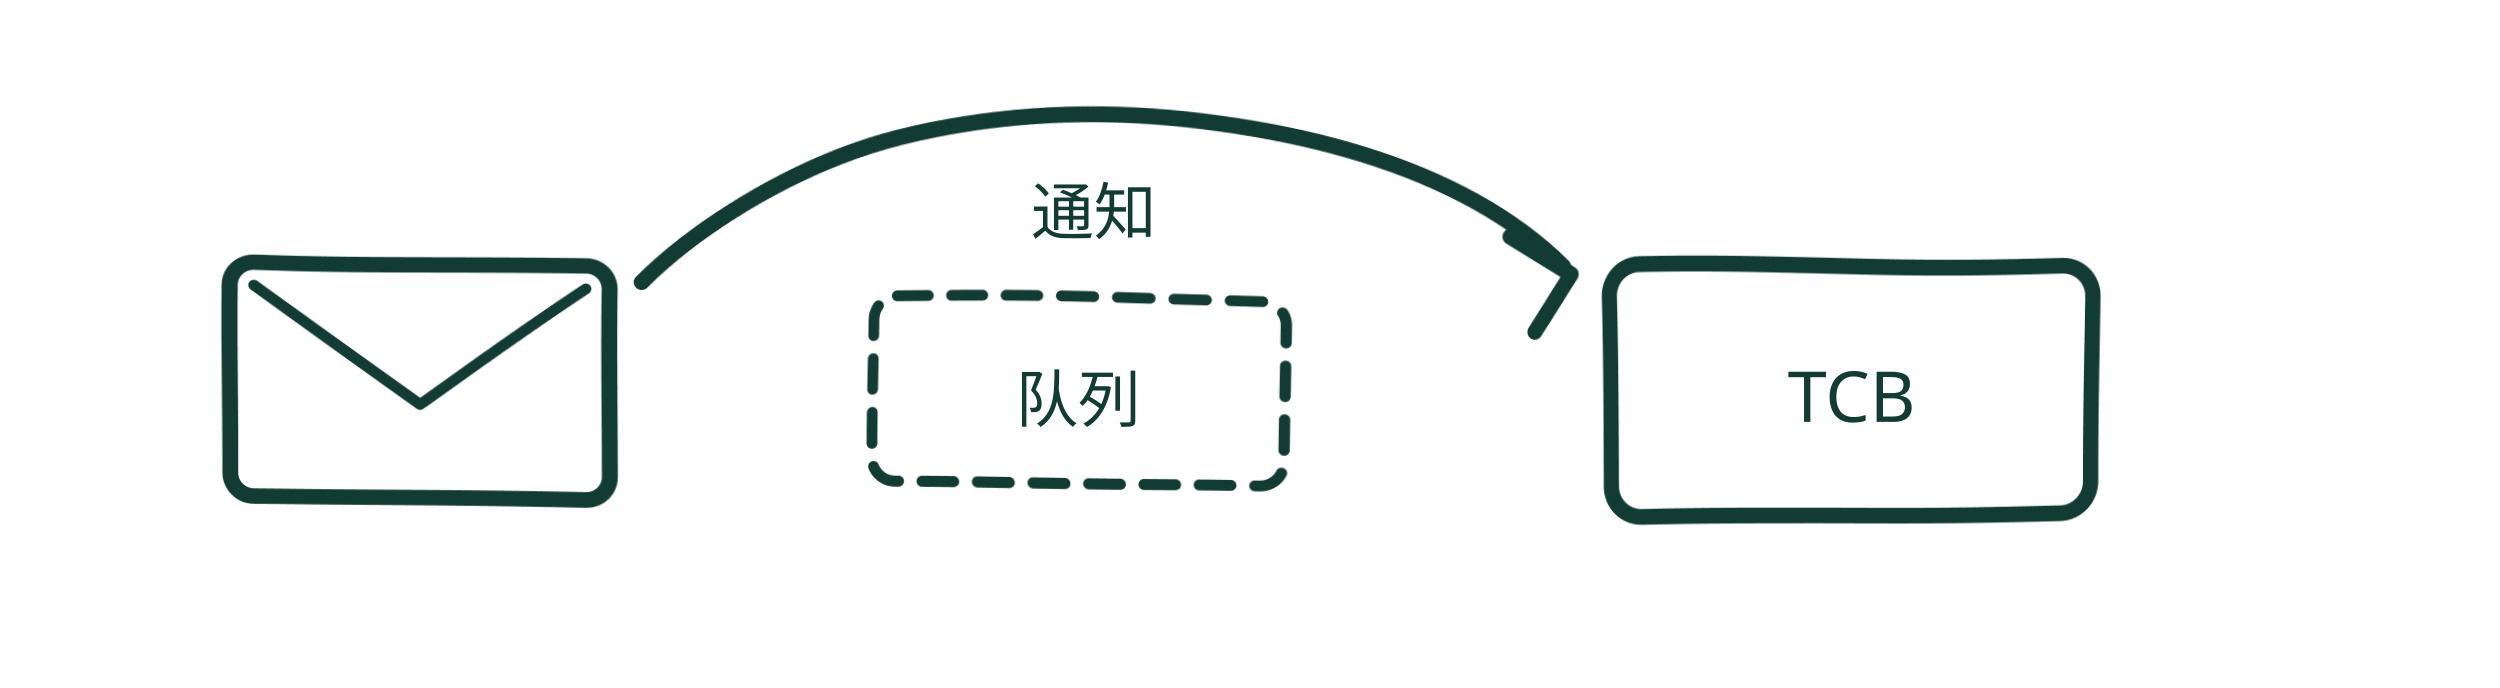
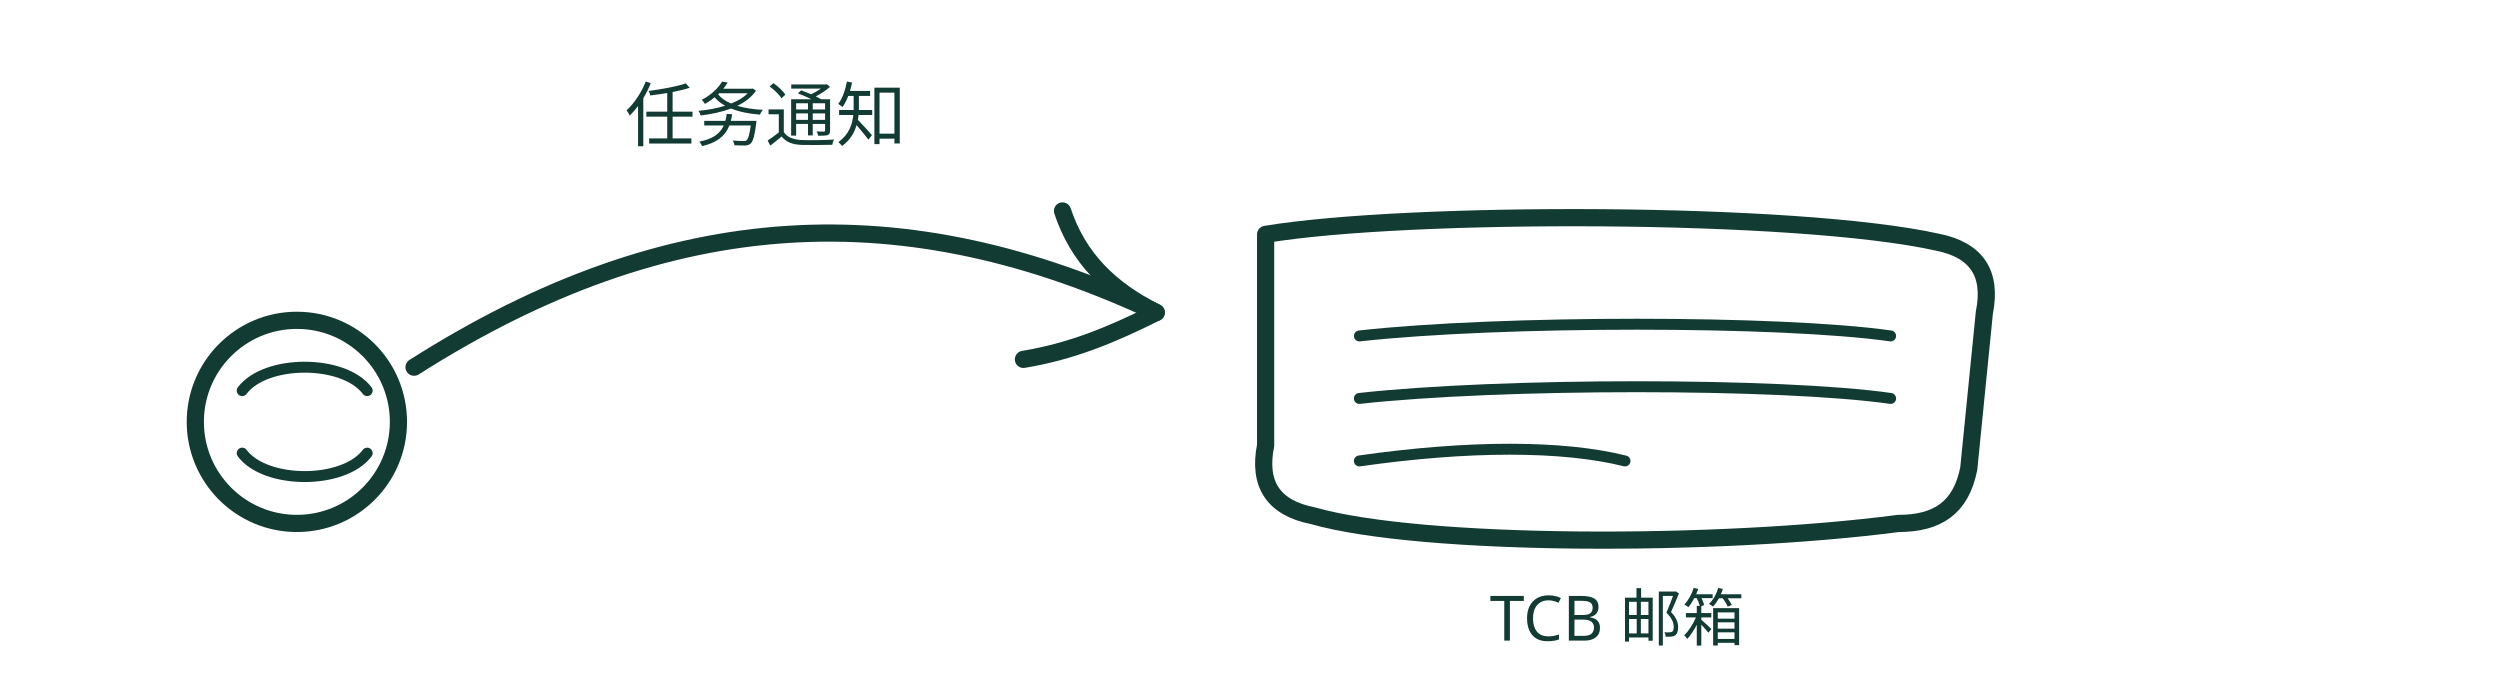
- <svg xmlns="http://www.w3.org/2000/svg" viewBox="0 0 320 88" role="img" aria-label="通知信封沿高弧线直投 TCB，绕过虚线画出的队列">
-   <defs>
-     <filter id="hw-rtos-freertos-06-notify-event-timer" x="-5%" y="-5%" width="110%" height="110%">
-       <feTurbulence type="fractalNoise" baseFrequency="0.013" numOctaves="2" seed="6" result="n" />
-       <feDisplacementMap in="SourceGraphic" in2="n" scale="3.2" />
-     </filter>
-   </defs>
-   <g filter="url(#hw-rtos-freertos-06-notify-event-timer)" fill="none" stroke="var(--cover-ink, #123b33)" stroke-linecap="round" stroke-linejoin="round">
-     <rect x="30" y="34" width="48" height="30" rx="3" stroke-width="2" />
-     <path d="M33 37 L54 52 L75 37" stroke-width="1.4" />
-     <rect x="112" y="38" width="52" height="24" rx="3" stroke-width="1.4" stroke-dasharray="4 3" />
-     <path d="M82 36 C 108 8, 174 8, 200 34" stroke-width="2" />
-     <path d="M193 30 L201 35 L196 42" stroke-width="2" />
-     <rect x="206" y="34" width="62" height="32" rx="4" stroke-width="2" />
-   </g>
-   <text x="140" y="30" font-size="8" font-family="sans-serif" fill="var(--cover-ink, #123b33)" stroke="none" text-anchor="middle">通知</text>
-   <text x="138" y="54" font-size="8" font-family="sans-serif" fill="var(--cover-ink, #123b33)" stroke="none" text-anchor="middle">队列</text>
-   <text x="237" y="54" font-size="9" font-family="sans-serif" fill="var(--cover-ink, #123b33)" stroke="none" text-anchor="middle">TCB</text>
+ <svg xmlns="http://www.w3.org/2000/svg" viewBox="0 0 320 88" role="img" aria-label="任务通知一步写进 TCB 邮箱，不排队不拷贝" fill="none" stroke="var(--cover-ink, #123b33)" stroke-linecap="round" stroke-linejoin="round">
+   <circle cx="38" cy="54" r="13" stroke-width="2.2" />
+   <path d="M31 50 C 34 46, 44 46, 47 50 M31 58 C 34 62, 44 62, 47 58" stroke-width="1.4" />
+   <path d="M53 47 C 86 26, 116 25, 148 40" stroke-width="2.2" />
+   <path d="M148 40 C 142 37, 138 33, 136 27 M148 40 C 142 43, 137 45, 131 46" stroke-width="2.2" />
+   <path d="M162 30 C 180 27, 230 27, 248 31 C 253 32, 255 35, 254 40 L 252 60 C 251 65, 248 67, 243 67 C 220 70, 182 70, 168 66 C 163 65, 161 62, 162 57 Z" stroke-width="2.2" />
+   <path d="M174 43 C 192 41, 228 41, 242 43 M174 51 C 192 49, 228 49, 242 51 M174 59 C 188 57, 200 57, 208 59" stroke-width="1.4" />
+   <text x="98" y="18" font-family="sans-serif" font-size="9" fill="var(--cover-ink, #123b33)" stroke="none" text-anchor="middle">任务通知</text>
+   <text x="207" y="82" font-family="sans-serif" font-size="8" fill="var(--cover-ink, #123b33)" stroke="none" text-anchor="middle">TCB 邮箱</text>
</svg>
